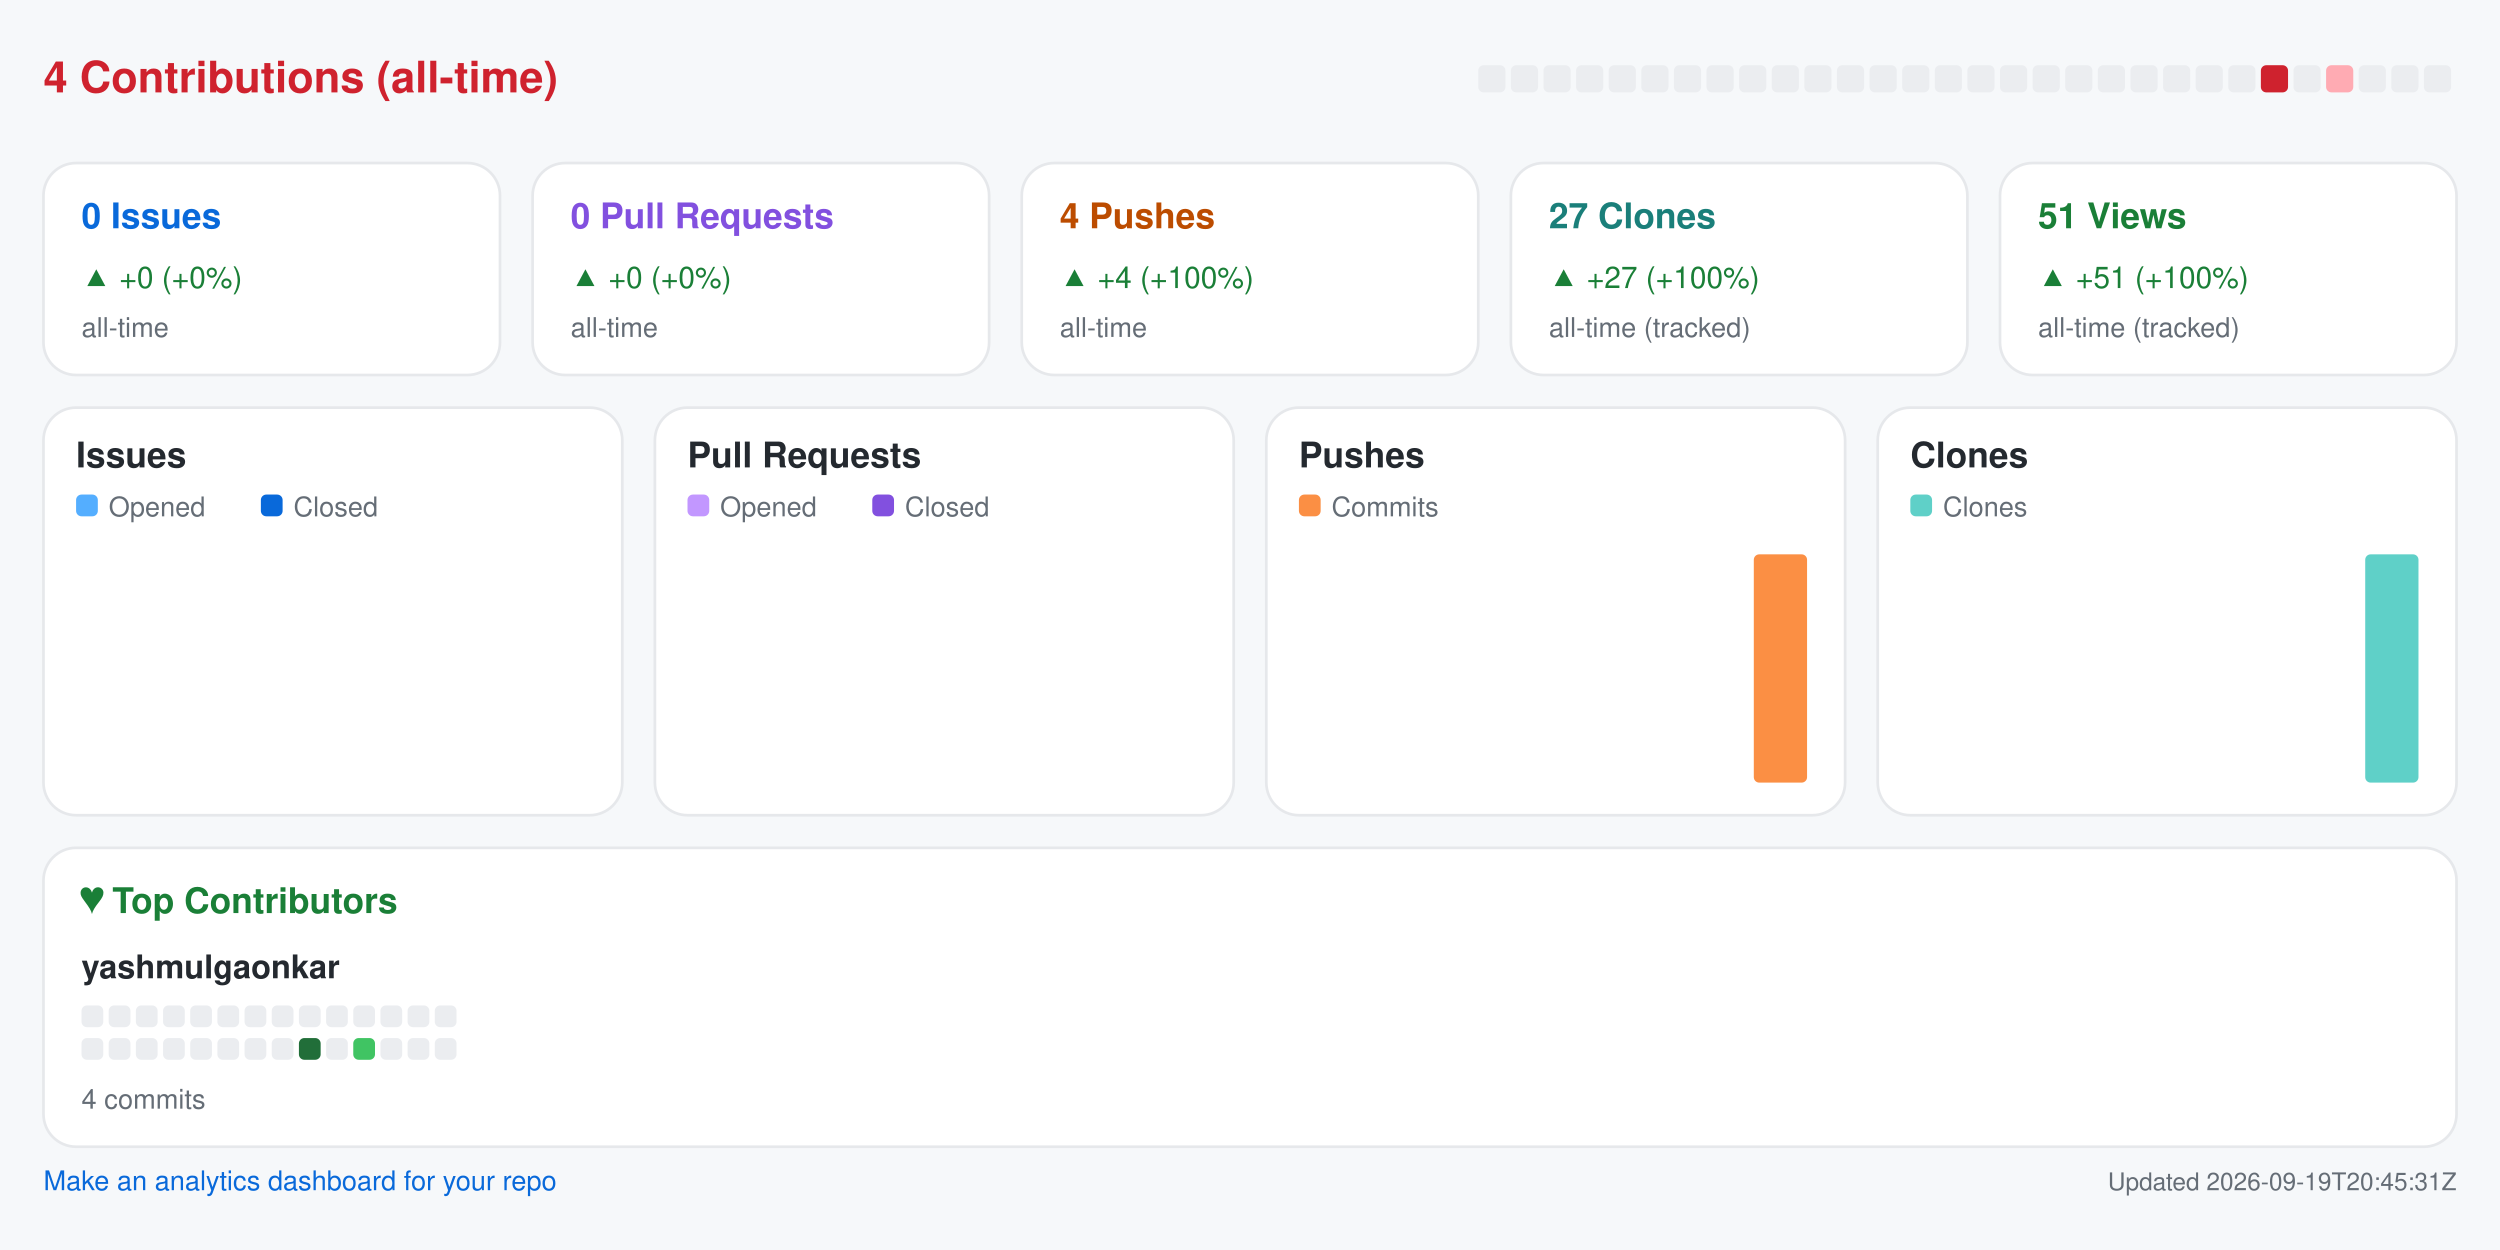
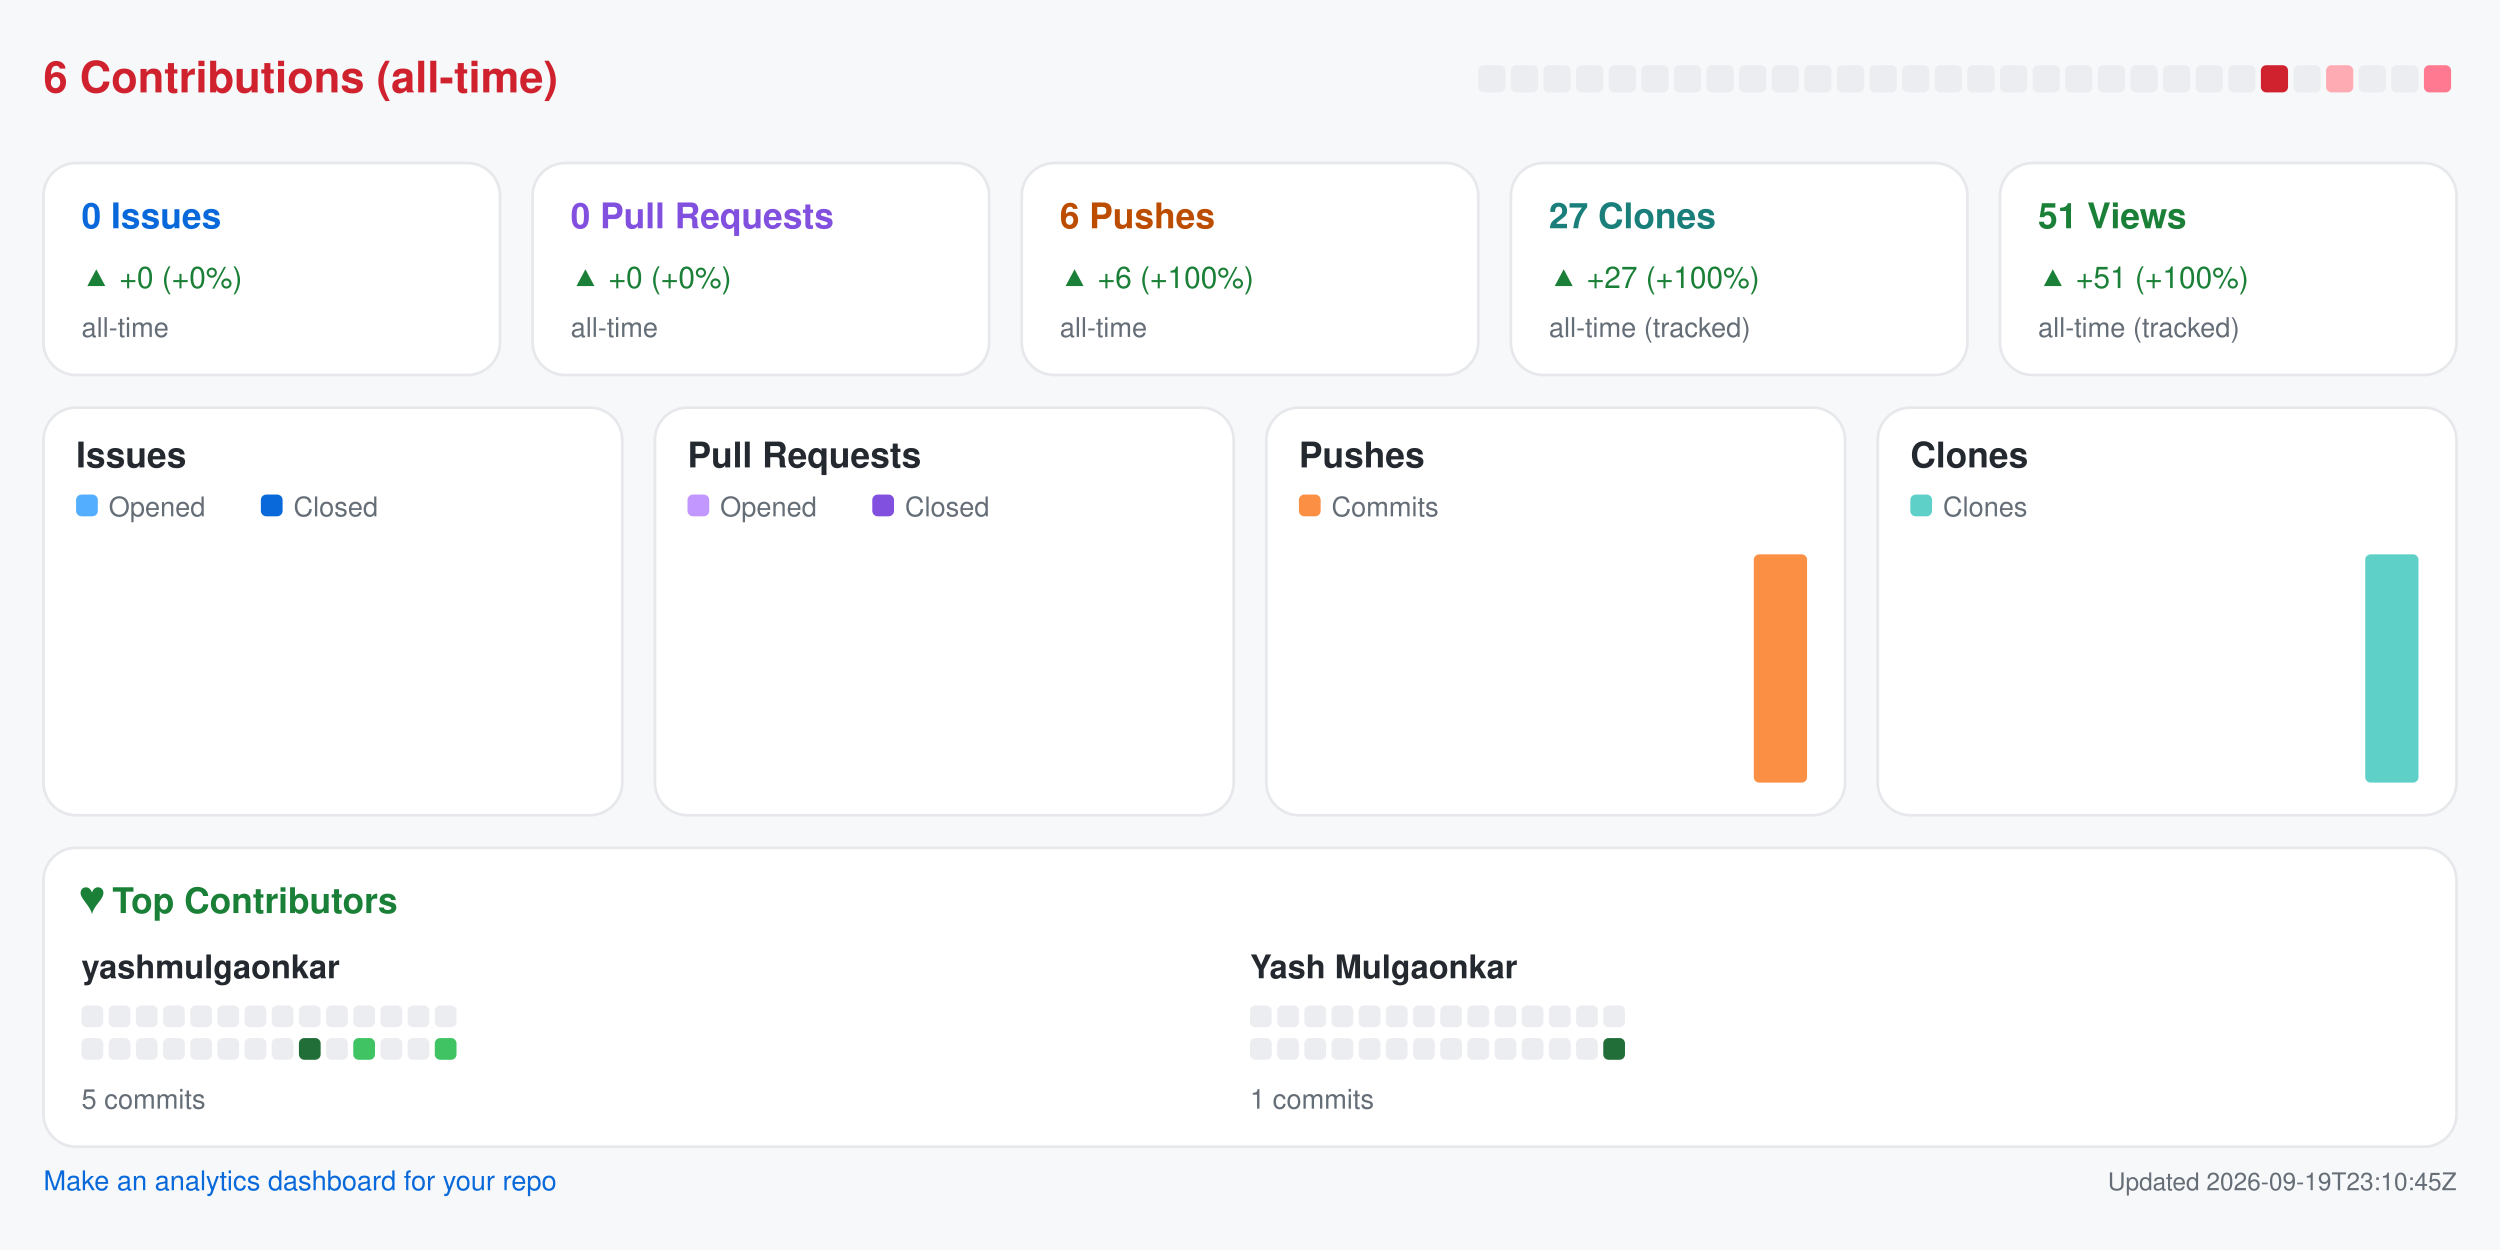
<svg xmlns="http://www.w3.org/2000/svg" width="920" height="460" viewBox="0 0 920 460" role="img" aria-label="Repository analytics for yashmulgaonkar/pi-tools">
  <rect x="0.0" y="0.0" width="920.0" height="460.0" rx="0" fill="#f6f8fa" />
-   <text x="16.0" y="34.0" fill="#cf222e" font-size="16" font-family="-apple-system,BlinkMacSystemFont,Segoe UI,Helvetica,Arial,sans-serif" font-weight="600" text-anchor="start">4 Contributions (all-time)</text>
+   <text x="16.0" y="34.0" fill="#cf222e" font-size="16" font-family="-apple-system,BlinkMacSystemFont,Segoe UI,Helvetica,Arial,sans-serif" font-weight="600" text-anchor="start">6 Contributions (all-time)</text>
  <rect x="544.0" y="24.0" width="10.0" height="10.0" rx="2" fill="#ebedf0" />
  <rect x="556.0" y="24.0" width="10.0" height="10.0" rx="2" fill="#ebedf0" />
  <rect x="568.0" y="24.0" width="10.0" height="10.0" rx="2" fill="#ebedf0" />
  <rect x="580.0" y="24.0" width="10.0" height="10.0" rx="2" fill="#ebedf0" />
  <rect x="592.0" y="24.0" width="10.0" height="10.0" rx="2" fill="#ebedf0" />
  <rect x="604.0" y="24.0" width="10.0" height="10.0" rx="2" fill="#ebedf0" />
  <rect x="616.0" y="24.0" width="10.0" height="10.0" rx="2" fill="#ebedf0" />
  <rect x="628.0" y="24.0" width="10.0" height="10.0" rx="2" fill="#ebedf0" />
  <rect x="640.0" y="24.0" width="10.0" height="10.0" rx="2" fill="#ebedf0" />
  <rect x="652.0" y="24.0" width="10.0" height="10.0" rx="2" fill="#ebedf0" />
  <rect x="664.0" y="24.0" width="10.0" height="10.0" rx="2" fill="#ebedf0" />
  <rect x="676.0" y="24.0" width="10.0" height="10.0" rx="2" fill="#ebedf0" />
  <rect x="688.0" y="24.0" width="10.0" height="10.0" rx="2" fill="#ebedf0" />
  <rect x="700.0" y="24.0" width="10.0" height="10.0" rx="2" fill="#ebedf0" />
  <rect x="712.0" y="24.0" width="10.0" height="10.0" rx="2" fill="#ebedf0" />
  <rect x="724.0" y="24.0" width="10.0" height="10.0" rx="2" fill="#ebedf0" />
  <rect x="736.0" y="24.0" width="10.0" height="10.0" rx="2" fill="#ebedf0" />
  <rect x="748.0" y="24.0" width="10.0" height="10.0" rx="2" fill="#ebedf0" />
  <rect x="760.0" y="24.0" width="10.0" height="10.0" rx="2" fill="#ebedf0" />
  <rect x="772.0" y="24.0" width="10.0" height="10.0" rx="2" fill="#ebedf0" />
  <rect x="784.0" y="24.0" width="10.0" height="10.0" rx="2" fill="#ebedf0" />
  <rect x="796.0" y="24.0" width="10.0" height="10.0" rx="2" fill="#ebedf0" />
  <rect x="808.0" y="24.0" width="10.0" height="10.0" rx="2" fill="#ebedf0" />
  <rect x="820.0" y="24.0" width="10.0" height="10.0" rx="2" fill="#ebedf0" />
  <rect x="832.0" y="24.0" width="10.0" height="10.0" rx="2" fill="#cf222e" />
  <rect x="844.0" y="24.0" width="10.0" height="10.0" rx="2" fill="#ebedf0" />
  <rect x="856.0" y="24.0" width="10.0" height="10.0" rx="2" fill="#ffabb3" />
  <rect x="868.0" y="24.0" width="10.0" height="10.0" rx="2" fill="#ebedf0" />
  <rect x="880.0" y="24.0" width="10.0" height="10.0" rx="2" fill="#ebedf0" />
-   <rect x="892.0" y="24.0" width="10.0" height="10.0" rx="2" fill="#ebedf0" />
+   <rect x="892.0" y="24.0" width="10.0" height="10.0" rx="2" fill="#ff7a90" />
  <rect x="16.0" y="60.0" width="168.0" height="78.0" rx="12" fill="#ffffff" stroke="#e6e8eb" />
  <text x="30.0" y="84.0" fill="#0969da" font-size="13" font-family="-apple-system,BlinkMacSystemFont,Segoe UI,Helvetica,Arial,sans-serif" font-weight="600" text-anchor="start">0 Issues</text>
  <text x="30.0" y="106.0" fill="#1a7f37" font-size="11" font-family="-apple-system,BlinkMacSystemFont,Segoe UI,Helvetica,Arial,sans-serif" font-weight="400" text-anchor="start">▲ +0 (+0%)</text>
  <text x="30.0" y="124.0" fill="#656d76" font-size="10" font-family="-apple-system,BlinkMacSystemFont,Segoe UI,Helvetica,Arial,sans-serif" font-weight="400" text-anchor="start">all-time</text>
  <rect x="196.0" y="60.0" width="168.0" height="78.0" rx="12" fill="#ffffff" stroke="#e6e8eb" />
  <text x="210.0" y="84.0" fill="#8250df" font-size="13" font-family="-apple-system,BlinkMacSystemFont,Segoe UI,Helvetica,Arial,sans-serif" font-weight="600" text-anchor="start">0 Pull Requests</text>
  <text x="210.0" y="106.0" fill="#1a7f37" font-size="11" font-family="-apple-system,BlinkMacSystemFont,Segoe UI,Helvetica,Arial,sans-serif" font-weight="400" text-anchor="start">▲ +0 (+0%)</text>
  <text x="210.0" y="124.0" fill="#656d76" font-size="10" font-family="-apple-system,BlinkMacSystemFont,Segoe UI,Helvetica,Arial,sans-serif" font-weight="400" text-anchor="start">all-time</text>
  <rect x="376.0" y="60.0" width="168.0" height="78.0" rx="12" fill="#ffffff" stroke="#e6e8eb" />
-   <text x="390.0" y="84.0" fill="#bc4c00" font-size="13" font-family="-apple-system,BlinkMacSystemFont,Segoe UI,Helvetica,Arial,sans-serif" font-weight="600" text-anchor="start">4 Pushes</text>
-   <text x="390.0" y="106.0" fill="#1a7f37" font-size="11" font-family="-apple-system,BlinkMacSystemFont,Segoe UI,Helvetica,Arial,sans-serif" font-weight="400" text-anchor="start">▲ +4 (+100%)</text>
+   <text x="390.0" y="84.0" fill="#bc4c00" font-size="13" font-family="-apple-system,BlinkMacSystemFont,Segoe UI,Helvetica,Arial,sans-serif" font-weight="600" text-anchor="start">6 Pushes</text>
+   <text x="390.0" y="106.0" fill="#1a7f37" font-size="11" font-family="-apple-system,BlinkMacSystemFont,Segoe UI,Helvetica,Arial,sans-serif" font-weight="400" text-anchor="start">▲ +6 (+100%)</text>
  <text x="390.0" y="124.0" fill="#656d76" font-size="10" font-family="-apple-system,BlinkMacSystemFont,Segoe UI,Helvetica,Arial,sans-serif" font-weight="400" text-anchor="start">all-time</text>
  <rect x="556.0" y="60.0" width="168.0" height="78.0" rx="12" fill="#ffffff" stroke="#e6e8eb" />
  <text x="570.0" y="84.0" fill="#1a7f7a" font-size="13" font-family="-apple-system,BlinkMacSystemFont,Segoe UI,Helvetica,Arial,sans-serif" font-weight="600" text-anchor="start">27 Clones</text>
  <text x="570.0" y="106.0" fill="#1a7f37" font-size="11" font-family="-apple-system,BlinkMacSystemFont,Segoe UI,Helvetica,Arial,sans-serif" font-weight="400" text-anchor="start">▲ +27 (+100%)</text>
  <text x="570.0" y="124.0" fill="#656d76" font-size="10" font-family="-apple-system,BlinkMacSystemFont,Segoe UI,Helvetica,Arial,sans-serif" font-weight="400" text-anchor="start">all-time (tracked)</text>
  <rect x="736.0" y="60.0" width="168.0" height="78.0" rx="12" fill="#ffffff" stroke="#e6e8eb" />
  <text x="750.0" y="84.0" fill="#1a7f37" font-size="13" font-family="-apple-system,BlinkMacSystemFont,Segoe UI,Helvetica,Arial,sans-serif" font-weight="600" text-anchor="start">51 Views</text>
  <text x="750.0" y="106.0" fill="#1a7f37" font-size="11" font-family="-apple-system,BlinkMacSystemFont,Segoe UI,Helvetica,Arial,sans-serif" font-weight="400" text-anchor="start">▲ +51 (+100%)</text>
  <text x="750.0" y="124.0" fill="#656d76" font-size="10" font-family="-apple-system,BlinkMacSystemFont,Segoe UI,Helvetica,Arial,sans-serif" font-weight="400" text-anchor="start">all-time (tracked)</text>
  <rect x="16.0" y="150.0" width="213.0" height="150.0" rx="12" fill="#ffffff" stroke="#e6e8eb" />
  <text x="28.0" y="172.0" fill="#24292f" font-size="13" font-family="-apple-system,BlinkMacSystemFont,Segoe UI,Helvetica,Arial,sans-serif" font-weight="600" text-anchor="start">Issues</text>
  <rect x="28.0" y="182.0" width="8.0" height="8.0" rx="2" fill="#54aeff" />
  <text x="40.0" y="190.0" fill="#656d76" font-size="10" font-family="-apple-system,BlinkMacSystemFont,Segoe UI,Helvetica,Arial,sans-serif" font-weight="400" text-anchor="start">Opened</text>
  <rect x="96.0" y="182.0" width="8.0" height="8.0" rx="2" fill="#0969da" />
  <text x="108.0" y="190.0" fill="#656d76" font-size="10" font-family="-apple-system,BlinkMacSystemFont,Segoe UI,Helvetica,Arial,sans-serif" font-weight="400" text-anchor="start">Closed</text>
  <rect x="30.0" y="288.0" width="8.8" height="0.0" rx="2" fill="#54aeff" />
  <rect x="39.8" y="288.0" width="8.8" height="0.0" rx="2" fill="#0969da" />
  <rect x="53.6" y="288.0" width="8.8" height="0.0" rx="2" fill="#54aeff" />
  <rect x="63.4" y="288.0" width="8.8" height="0.0" rx="2" fill="#0969da" />
  <rect x="77.2" y="288.0" width="8.8" height="0.0" rx="2" fill="#54aeff" />
  <rect x="87.1" y="288.0" width="8.8" height="0.0" rx="2" fill="#0969da" />
  <rect x="100.9" y="288.0" width="8.8" height="0.0" rx="2" fill="#54aeff" />
  <rect x="110.7" y="288.0" width="8.8" height="0.0" rx="2" fill="#0969da" />
  <rect x="124.5" y="288.0" width="8.8" height="0.0" rx="2" fill="#54aeff" />
  <rect x="134.3" y="288.0" width="8.8" height="0.0" rx="2" fill="#0969da" />
  <rect x="148.1" y="288.0" width="8.8" height="0.0" rx="2" fill="#54aeff" />
  <rect x="157.9" y="288.0" width="8.8" height="0.0" rx="2" fill="#0969da" />
  <rect x="171.8" y="288.0" width="8.8" height="0.0" rx="2" fill="#54aeff" />
  <rect x="181.6" y="288.0" width="8.8" height="0.0" rx="2" fill="#0969da" />
  <rect x="195.4" y="288.0" width="8.8" height="0.0" rx="2" fill="#54aeff" />
  <rect x="205.2" y="288.0" width="8.8" height="0.0" rx="2" fill="#0969da" />
  <rect x="241.0" y="150.0" width="213.0" height="150.0" rx="12" fill="#ffffff" stroke="#e6e8eb" />
  <text x="253.0" y="172.0" fill="#24292f" font-size="13" font-family="-apple-system,BlinkMacSystemFont,Segoe UI,Helvetica,Arial,sans-serif" font-weight="600" text-anchor="start">Pull Requests</text>
  <rect x="253.0" y="182.0" width="8.0" height="8.0" rx="2" fill="#c297ff" />
  <text x="265.0" y="190.0" fill="#656d76" font-size="10" font-family="-apple-system,BlinkMacSystemFont,Segoe UI,Helvetica,Arial,sans-serif" font-weight="400" text-anchor="start">Opened</text>
  <rect x="321.0" y="182.0" width="8.0" height="8.0" rx="2" fill="#8250df" />
  <text x="333.0" y="190.0" fill="#656d76" font-size="10" font-family="-apple-system,BlinkMacSystemFont,Segoe UI,Helvetica,Arial,sans-serif" font-weight="400" text-anchor="start">Closed</text>
  <rect x="255.0" y="288.0" width="8.8" height="0.0" rx="2" fill="#c297ff" />
  <rect x="264.8" y="288.0" width="8.8" height="0.0" rx="2" fill="#8250df" />
  <rect x="278.6" y="288.0" width="8.8" height="0.0" rx="2" fill="#c297ff" />
  <rect x="288.4" y="288.0" width="8.8" height="0.0" rx="2" fill="#8250df" />
  <rect x="302.2" y="288.0" width="8.8" height="0.0" rx="2" fill="#c297ff" />
  <rect x="312.1" y="288.0" width="8.8" height="0.0" rx="2" fill="#8250df" />
  <rect x="325.9" y="288.0" width="8.8" height="0.0" rx="2" fill="#c297ff" />
  <rect x="335.7" y="288.0" width="8.8" height="0.0" rx="2" fill="#8250df" />
  <rect x="349.5" y="288.0" width="8.8" height="0.0" rx="2" fill="#c297ff" />
  <rect x="359.3" y="288.0" width="8.8" height="0.0" rx="2" fill="#8250df" />
  <rect x="373.1" y="288.0" width="8.8" height="0.0" rx="2" fill="#c297ff" />
  <rect x="382.9" y="288.0" width="8.8" height="0.0" rx="2" fill="#8250df" />
  <rect x="396.8" y="288.0" width="8.8" height="0.0" rx="2" fill="#c297ff" />
  <rect x="406.6" y="288.0" width="8.8" height="0.0" rx="2" fill="#8250df" />
  <rect x="420.4" y="288.0" width="8.8" height="0.0" rx="2" fill="#c297ff" />
  <rect x="430.2" y="288.0" width="8.8" height="0.0" rx="2" fill="#8250df" />
  <rect x="466.0" y="150.0" width="213.0" height="150.0" rx="12" fill="#ffffff" stroke="#e6e8eb" />
  <text x="478.0" y="172.0" fill="#24292f" font-size="13" font-family="-apple-system,BlinkMacSystemFont,Segoe UI,Helvetica,Arial,sans-serif" font-weight="600" text-anchor="start">Pushes</text>
  <rect x="478.0" y="182.0" width="8.0" height="8.0" rx="2" fill="#fb8f44" />
  <text x="490.0" y="190.0" fill="#656d76" font-size="10" font-family="-apple-system,BlinkMacSystemFont,Segoe UI,Helvetica,Arial,sans-serif" font-weight="400" text-anchor="start">Commits</text>
  <rect x="480.0" y="288.0" width="19.6" height="0.0" rx="2" fill="#fb8f44" />
  <rect x="503.6" y="288.0" width="19.6" height="0.0" rx="2" fill="#fb8f44" />
  <rect x="527.2" y="288.0" width="19.6" height="0.0" rx="2" fill="#fb8f44" />
  <rect x="550.9" y="288.0" width="19.6" height="0.0" rx="2" fill="#fb8f44" />
  <rect x="574.5" y="288.0" width="19.6" height="0.0" rx="2" fill="#fb8f44" />
  <rect x="598.1" y="288.0" width="19.6" height="0.0" rx="2" fill="#fb8f44" />
  <rect x="621.8" y="288.0" width="19.6" height="0.0" rx="2" fill="#fb8f44" />
  <rect x="645.4" y="204.0" width="19.6" height="84.0" rx="2" fill="#fb8f44" />
  <rect x="691.0" y="150.0" width="213.0" height="150.0" rx="12" fill="#ffffff" stroke="#e6e8eb" />
  <text x="703.0" y="172.0" fill="#24292f" font-size="13" font-family="-apple-system,BlinkMacSystemFont,Segoe UI,Helvetica,Arial,sans-serif" font-weight="600" text-anchor="start">Clones</text>
  <rect x="703.0" y="182.0" width="8.0" height="8.0" rx="2" fill="#5fd0c8" />
  <text x="715.0" y="190.0" fill="#656d76" font-size="10" font-family="-apple-system,BlinkMacSystemFont,Segoe UI,Helvetica,Arial,sans-serif" font-weight="400" text-anchor="start">Clones</text>
  <rect x="705.0" y="288.0" width="19.6" height="0.0" rx="2" fill="#5fd0c8" />
  <rect x="728.6" y="288.0" width="19.6" height="0.0" rx="2" fill="#5fd0c8" />
  <rect x="752.2" y="288.0" width="19.6" height="0.0" rx="2" fill="#5fd0c8" />
  <rect x="775.9" y="288.0" width="19.6" height="0.0" rx="2" fill="#5fd0c8" />
  <rect x="799.5" y="288.0" width="19.6" height="0.0" rx="2" fill="#5fd0c8" />
  <rect x="823.1" y="288.0" width="19.6" height="0.0" rx="2" fill="#5fd0c8" />
  <rect x="846.8" y="288.0" width="19.6" height="0.0" rx="2" fill="#5fd0c8" />
  <rect x="870.4" y="204.0" width="19.6" height="84.0" rx="2" fill="#5fd0c8" />
  <rect x="16.0" y="312.0" width="888.0" height="110.0" rx="12" fill="#ffffff" stroke="#e6e8eb" />
  <text x="30.0" y="336.0" fill="#1a7f37" font-size="13" font-family="-apple-system,BlinkMacSystemFont,Segoe UI,Helvetica,Arial,sans-serif" font-weight="600" text-anchor="start">♥  Top Contributors</text>
  <text x="30.0" y="360.0" fill="#24292f" font-size="12" font-family="-apple-system,BlinkMacSystemFont,Segoe UI,Helvetica,Arial,sans-serif" font-weight="600" text-anchor="start">yashmulgaonkar</text>
  <rect x="30.0" y="370.0" width="8.0" height="8.0" rx="2" fill="#ebedf0" />
  <rect x="40.0" y="370.0" width="8.0" height="8.0" rx="2" fill="#ebedf0" />
  <rect x="50.0" y="370.0" width="8.0" height="8.0" rx="2" fill="#ebedf0" />
  <rect x="60.0" y="370.0" width="8.0" height="8.0" rx="2" fill="#ebedf0" />
  <rect x="70.0" y="370.0" width="8.0" height="8.0" rx="2" fill="#ebedf0" />
  <rect x="80.0" y="370.0" width="8.0" height="8.0" rx="2" fill="#ebedf0" />
  <rect x="90.0" y="370.0" width="8.0" height="8.0" rx="2" fill="#ebedf0" />
  <rect x="100.0" y="370.0" width="8.0" height="8.0" rx="2" fill="#ebedf0" />
  <rect x="110.0" y="370.0" width="8.0" height="8.0" rx="2" fill="#ebedf0" />
  <rect x="120.0" y="370.0" width="8.0" height="8.0" rx="2" fill="#ebedf0" />
  <rect x="130.0" y="370.0" width="8.0" height="8.0" rx="2" fill="#ebedf0" />
  <rect x="140.0" y="370.0" width="8.0" height="8.0" rx="2" fill="#ebedf0" />
  <rect x="150.0" y="370.0" width="8.0" height="8.0" rx="2" fill="#ebedf0" />
  <rect x="160.0" y="370.0" width="8.0" height="8.0" rx="2" fill="#ebedf0" />
  <rect x="30.0" y="382.0" width="8.0" height="8.0" rx="2" fill="#ebedf0" />
  <rect x="40.0" y="382.0" width="8.0" height="8.0" rx="2" fill="#ebedf0" />
  <rect x="50.0" y="382.0" width="8.0" height="8.0" rx="2" fill="#ebedf0" />
  <rect x="60.0" y="382.0" width="8.0" height="8.0" rx="2" fill="#ebedf0" />
  <rect x="70.0" y="382.0" width="8.0" height="8.0" rx="2" fill="#ebedf0" />
  <rect x="80.0" y="382.0" width="8.0" height="8.0" rx="2" fill="#ebedf0" />
  <rect x="90.0" y="382.0" width="8.0" height="8.0" rx="2" fill="#ebedf0" />
  <rect x="100.0" y="382.0" width="8.0" height="8.0" rx="2" fill="#ebedf0" />
  <rect x="110.0" y="382.0" width="8.0" height="8.0" rx="2" fill="#216e39" />
  <rect x="120.0" y="382.0" width="8.0" height="8.0" rx="2" fill="#ebedf0" />
  <rect x="130.0" y="382.0" width="8.0" height="8.0" rx="2" fill="#40c463" />
  <rect x="140.0" y="382.0" width="8.0" height="8.0" rx="2" fill="#ebedf0" />
  <rect x="150.0" y="382.0" width="8.0" height="8.0" rx="2" fill="#ebedf0" />
-   <rect x="160.0" y="382.0" width="8.0" height="8.0" rx="2" fill="#ebedf0" />
-   <text x="30.0" y="408.0" fill="#656d76" font-size="10" font-family="-apple-system,BlinkMacSystemFont,Segoe UI,Helvetica,Arial,sans-serif" font-weight="400" text-anchor="start">4 commits</text>
+   <rect x="160.0" y="382.0" width="8.0" height="8.0" rx="2" fill="#40c463" />
+   <text x="30.0" y="408.0" fill="#656d76" font-size="10" font-family="-apple-system,BlinkMacSystemFont,Segoe UI,Helvetica,Arial,sans-serif" font-weight="400" text-anchor="start">5 commits</text>
+   <text x="460.0" y="360.0" fill="#24292f" font-size="12" font-family="-apple-system,BlinkMacSystemFont,Segoe UI,Helvetica,Arial,sans-serif" font-weight="600" text-anchor="start">Yash Mulgaonkar</text>
+   <rect x="460.0" y="370.0" width="8.0" height="8.0" rx="2" fill="#ebedf0" />
+   <rect x="470.0" y="370.0" width="8.0" height="8.0" rx="2" fill="#ebedf0" />
+   <rect x="480.0" y="370.0" width="8.0" height="8.0" rx="2" fill="#ebedf0" />
+   <rect x="490.0" y="370.0" width="8.0" height="8.0" rx="2" fill="#ebedf0" />
+   <rect x="500.0" y="370.0" width="8.0" height="8.0" rx="2" fill="#ebedf0" />
+   <rect x="510.0" y="370.0" width="8.0" height="8.0" rx="2" fill="#ebedf0" />
+   <rect x="520.0" y="370.0" width="8.0" height="8.0" rx="2" fill="#ebedf0" />
+   <rect x="530.0" y="370.0" width="8.0" height="8.0" rx="2" fill="#ebedf0" />
+   <rect x="540.0" y="370.0" width="8.0" height="8.0" rx="2" fill="#ebedf0" />
+   <rect x="550.0" y="370.0" width="8.0" height="8.0" rx="2" fill="#ebedf0" />
+   <rect x="560.0" y="370.0" width="8.0" height="8.0" rx="2" fill="#ebedf0" />
+   <rect x="570.0" y="370.0" width="8.0" height="8.0" rx="2" fill="#ebedf0" />
+   <rect x="580.0" y="370.0" width="8.0" height="8.0" rx="2" fill="#ebedf0" />
+   <rect x="590.0" y="370.0" width="8.0" height="8.0" rx="2" fill="#ebedf0" />
+   <rect x="460.0" y="382.0" width="8.0" height="8.0" rx="2" fill="#ebedf0" />
+   <rect x="470.0" y="382.0" width="8.0" height="8.0" rx="2" fill="#ebedf0" />
+   <rect x="480.0" y="382.0" width="8.0" height="8.0" rx="2" fill="#ebedf0" />
+   <rect x="490.0" y="382.0" width="8.0" height="8.0" rx="2" fill="#ebedf0" />
+   <rect x="500.0" y="382.0" width="8.0" height="8.0" rx="2" fill="#ebedf0" />
+   <rect x="510.0" y="382.0" width="8.0" height="8.0" rx="2" fill="#ebedf0" />
+   <rect x="520.0" y="382.0" width="8.0" height="8.0" rx="2" fill="#ebedf0" />
+   <rect x="530.0" y="382.0" width="8.0" height="8.0" rx="2" fill="#ebedf0" />
+   <rect x="540.0" y="382.0" width="8.0" height="8.0" rx="2" fill="#ebedf0" />
+   <rect x="550.0" y="382.0" width="8.0" height="8.0" rx="2" fill="#ebedf0" />
+   <rect x="560.0" y="382.0" width="8.0" height="8.0" rx="2" fill="#ebedf0" />
+   <rect x="570.0" y="382.0" width="8.0" height="8.0" rx="2" fill="#ebedf0" />
+   <rect x="580.0" y="382.0" width="8.0" height="8.0" rx="2" fill="#ebedf0" />
+   <rect x="590.0" y="382.0" width="8.0" height="8.0" rx="2" fill="#216e39" />
+   <text x="460.0" y="408.0" fill="#656d76" font-size="10" font-family="-apple-system,BlinkMacSystemFont,Segoe UI,Helvetica,Arial,sans-serif" font-weight="400" text-anchor="start">1 commits</text>
  <a href="https://github.com/yashmulgaonkar/repo-analytics" target="_blank" rel="noopener noreferrer">
    <text x="16.0" y="438.0" fill="#0969da" font-size="10" font-family="-apple-system,BlinkMacSystemFont,Segoe UI,Helvetica,Arial,sans-serif" font-weight="400" text-anchor="start">Make an analytics dashboard for your repo</text>
  </a>
-   <text x="904.0" y="438.0" fill="#656d76" font-size="9" font-family="-apple-system,BlinkMacSystemFont,Segoe UI,Helvetica,Arial,sans-serif" font-weight="400" text-anchor="end">Updated 2026-09-19T20:45:31Z</text>
+   <text x="904.0" y="438.0" fill="#656d76" font-size="9" font-family="-apple-system,BlinkMacSystemFont,Segoe UI,Helvetica,Arial,sans-serif" font-weight="400" text-anchor="end">Updated 2026-09-19T23:10:45Z</text>
</svg>
